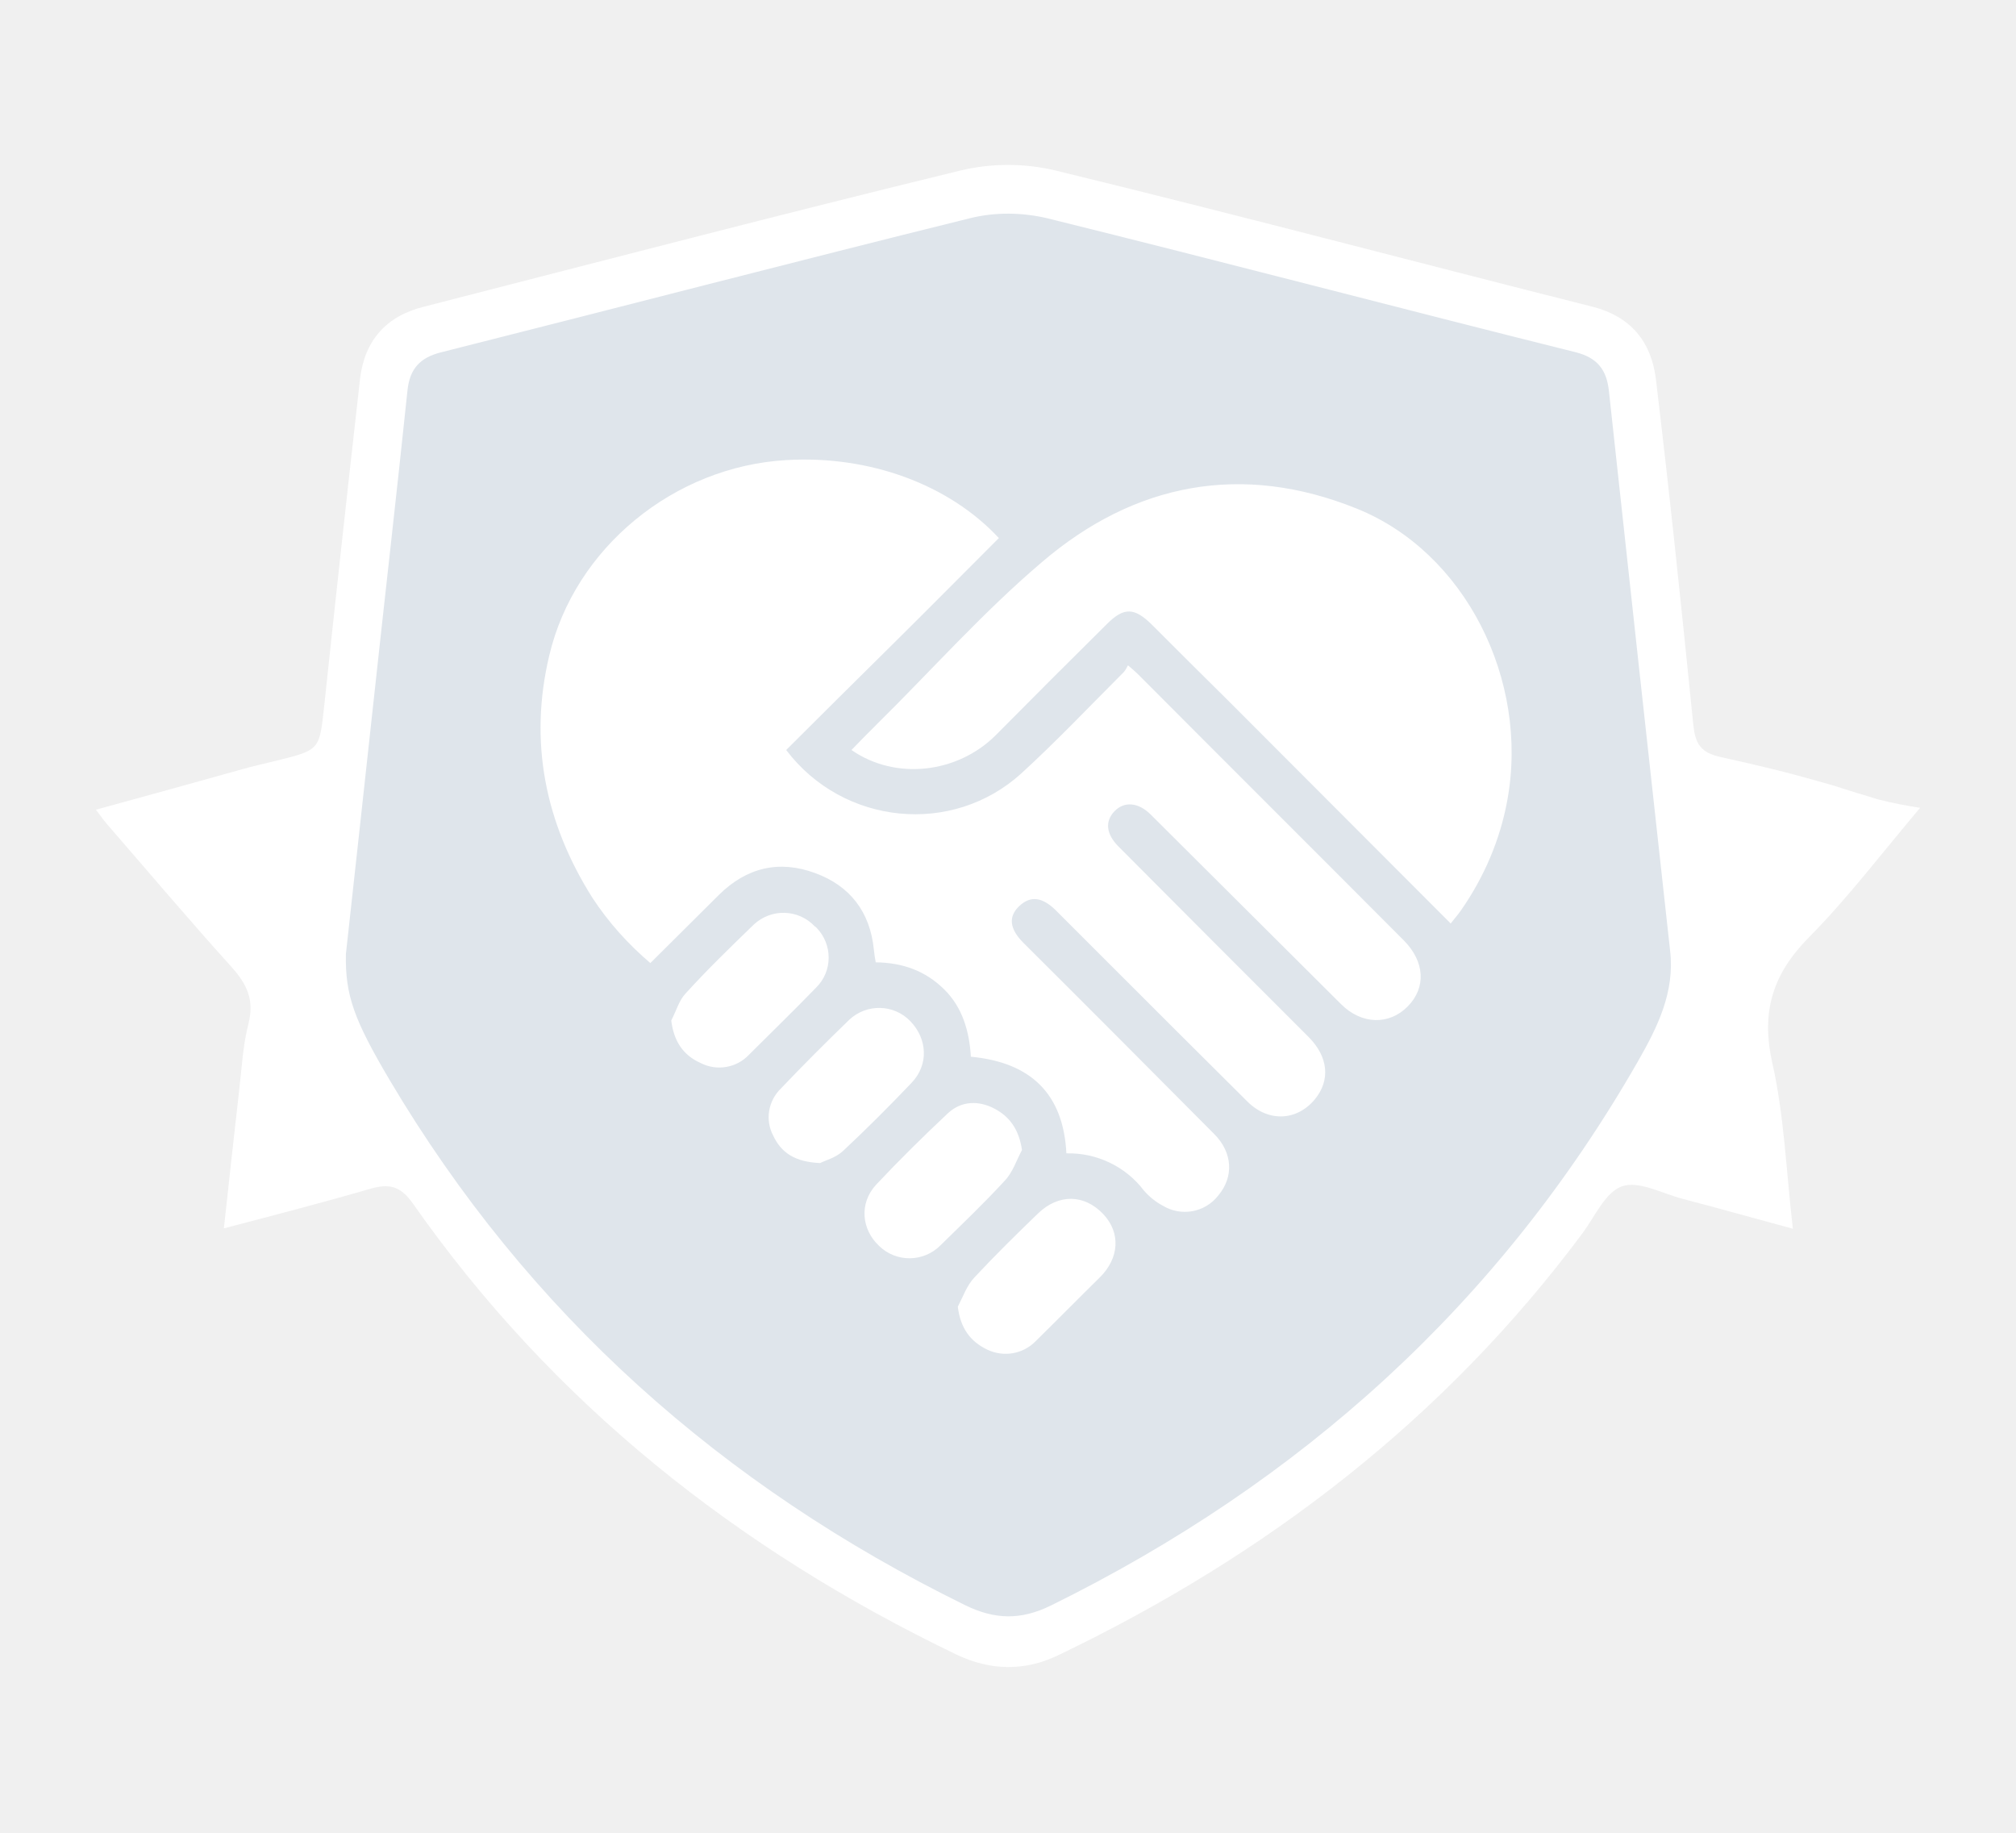
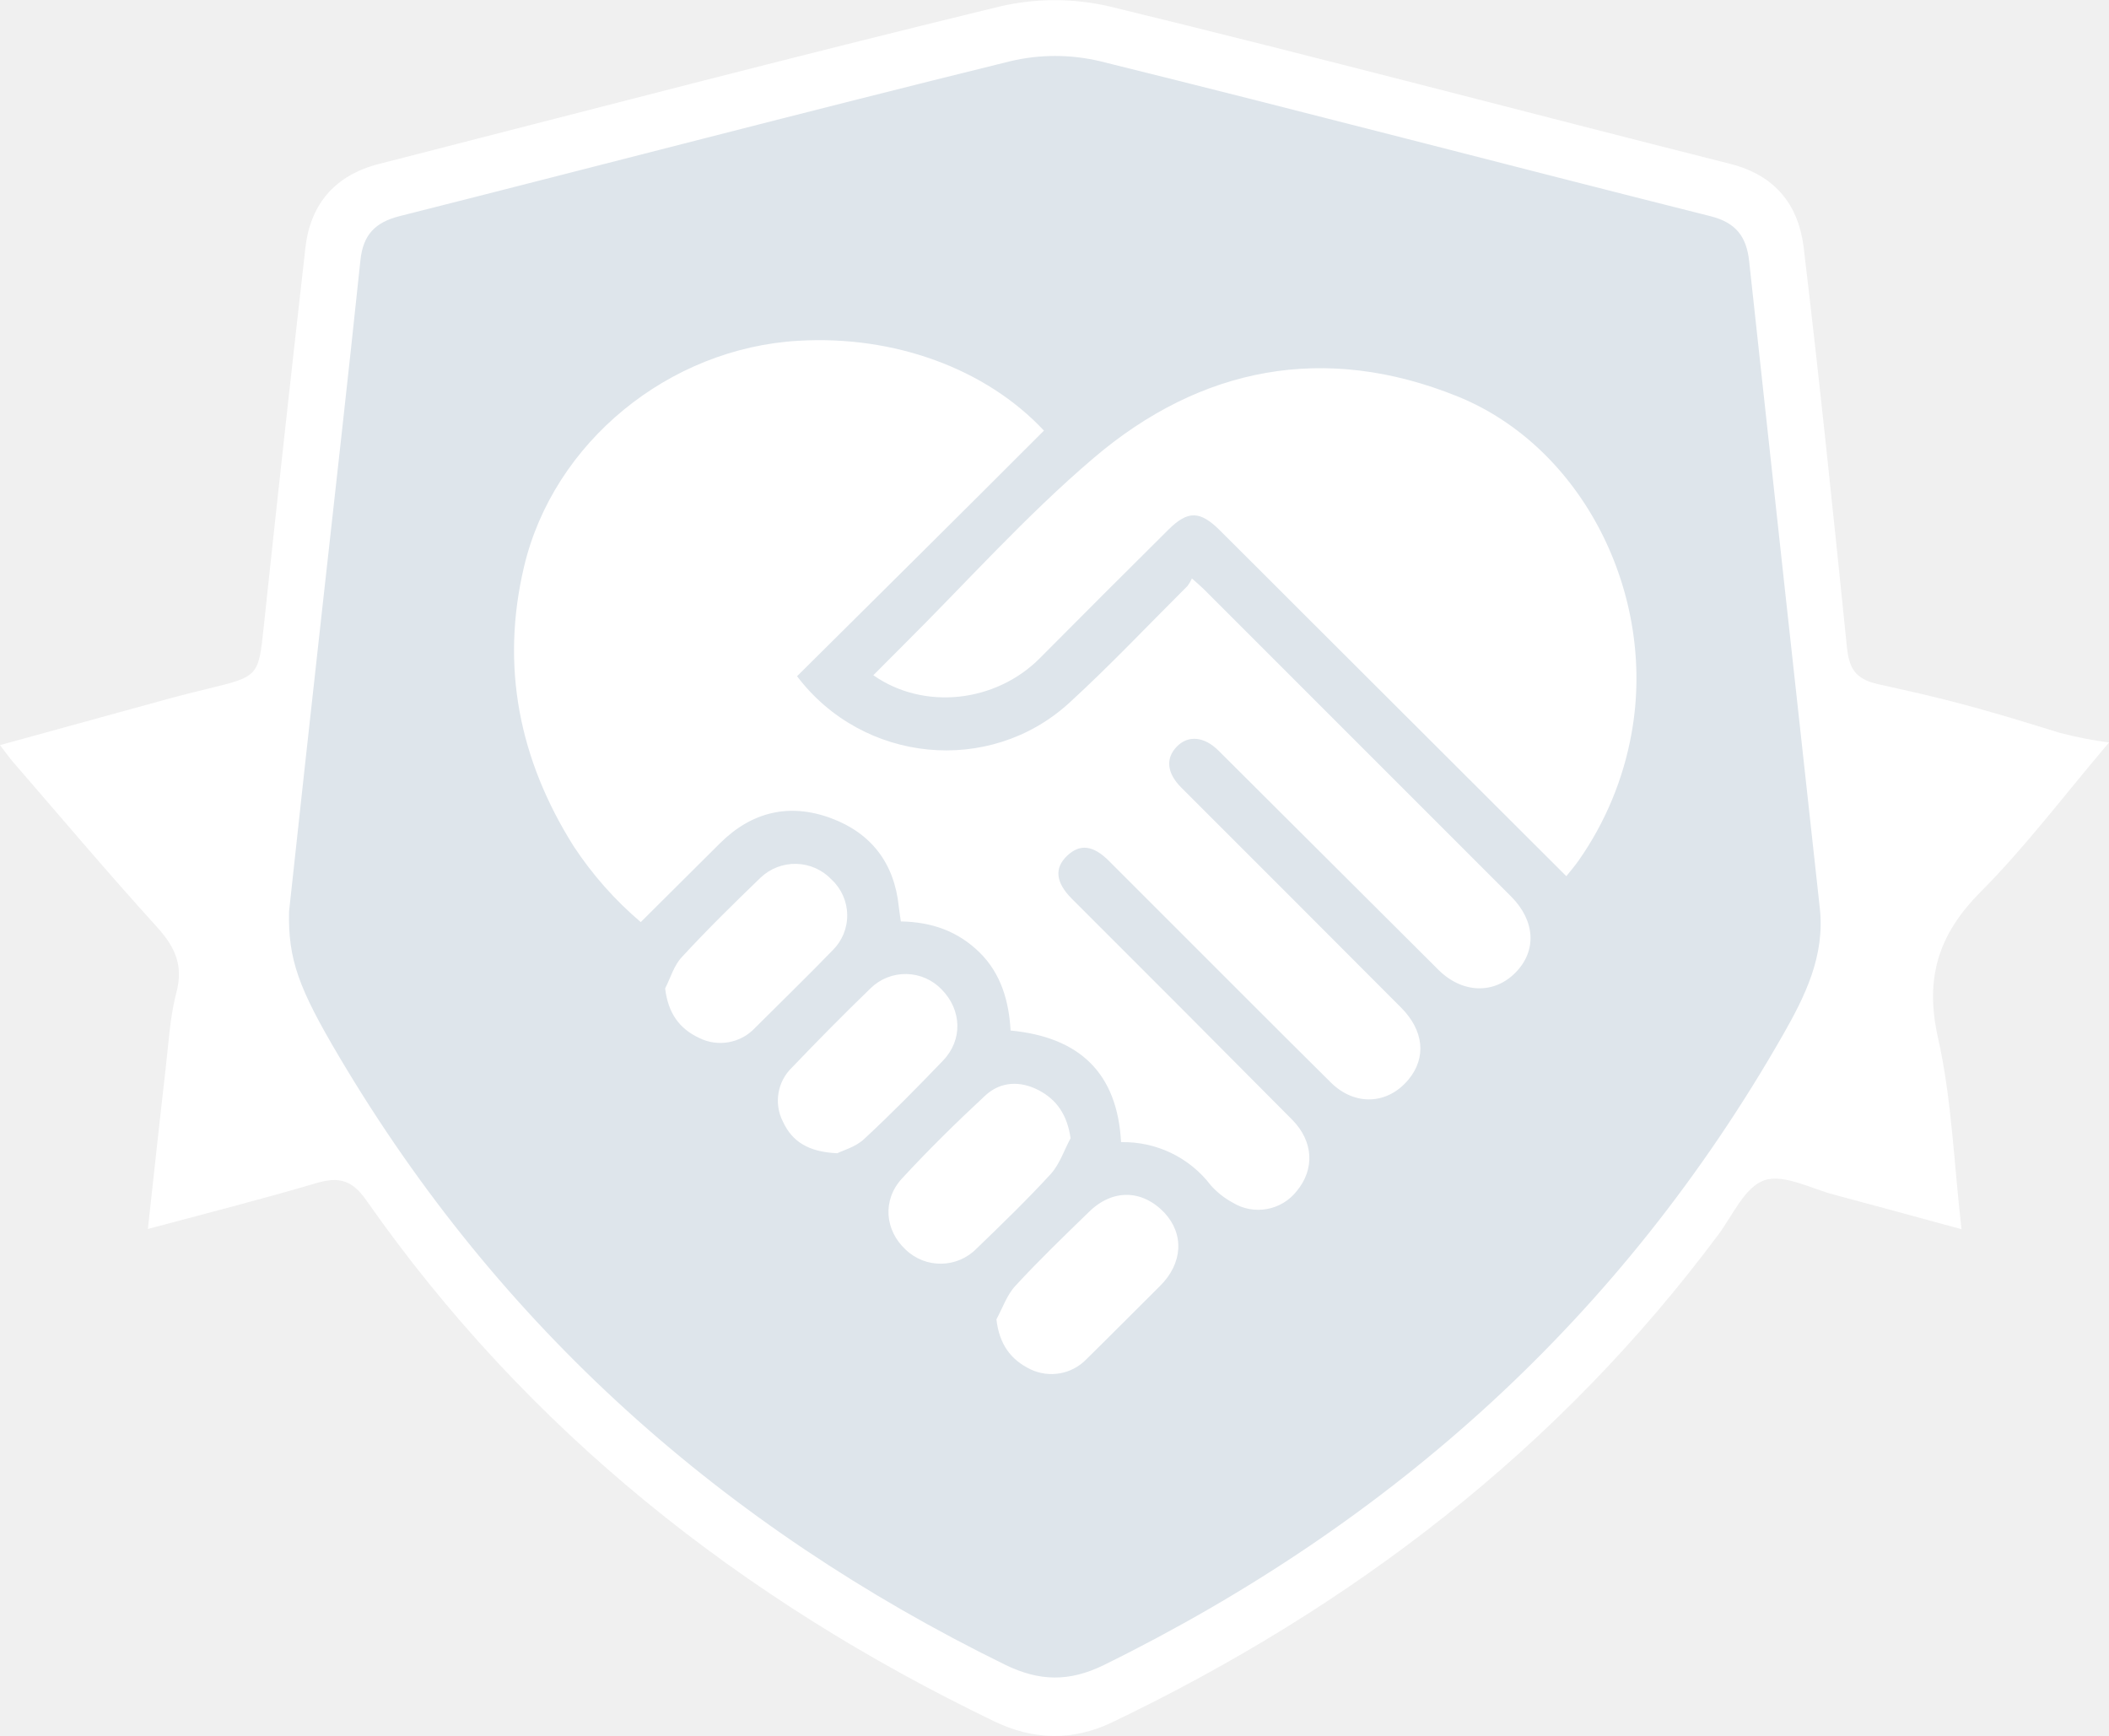
- <svg xmlns="http://www.w3.org/2000/svg" version="1.1" id="Layer_1" x="0px" y="0px" viewBox="0 0 540.3 491.1" style="enable-background:new 0 0 540.3 491.1;" xml:space="preserve">
-   <style type="text/css">
- 	.st0{opacity:0.1;fill:#4480C2;enable-background:new    ;}
- 	.st1{fill:#FFFFFF;}
- </style>
-   <polygon class="st0" points="104.1,98.1 83.4,278.5 147.8,359.4 233.7,425.9 268.3,441.7 333.9,406.6 407.6,340.8 457,259.1   444.1,180.4 431.9,95.2 273.8,49.4 " />
-   <path class="st1" d="M503.2,214.2c3.8,1,7.6,1.7,11.4,2.3c-10.4,12.3-19.4,24.2-29.7,34.6c-9.8,9.9-13,20-9.9,33.8  c3.2,14.2,3.7,29,5.5,44.4c-10.4-2.8-19.9-5.5-29.5-8c-5.4-1.4-11.7-4.9-16.2-3.4s-7.3,8-10.6,12.5  c-37.1,49.9-84.9,86.5-140.6,113.2c-9.1,4.4-18.3,4.1-27.3-0.2c-58.6-28.2-108.1-67.3-145.6-120.8c-3.3-4.7-6.3-5.5-11.5-4  c-12.7,3.7-25.5,7-39.2,10.6c1.4-12.7,2.7-24.9,4.1-37c0.7-6,1-12.1,2.5-17.9c1.6-6.3-0.4-10.5-4.5-15.1  c-11.3-12.5-22.2-25.4-33.3-38.2c-0.9-1-1.7-2.2-3.1-4c13.6-3.7,26.5-7.3,39.4-10.9c2.9-0.8,5.9-1.5,8.8-2.2  c11.9-2.9,11.7-2.9,13-14.8c3.1-29.2,6.3-58.4,9.6-87.6c1.2-10.2,7-16.8,17.1-19.3c47.9-12.3,95.8-24.8,143.8-36.5  c8.4-2,17.1-2,25.5,0c48.1,11.7,95.9,24.4,143.9,36.5c10.5,2.7,15.8,9.6,17,19.5c3.7,30.8,6.9,61.6,10,92.4c0.5,5,1.8,7.6,7.4,8.8  c12.5,2.8,18,4.1,30.4,7.7C493,211.1,503.2,214.2,503.2,214.2z M92.7,255.7c-0.2,11.1,2.2,17.6,11.7,33.7  c37.1,62.6,89.1,108.8,154.3,140.8c8,3.9,14.9,4,22.9,0.1c67-33,120.2-80.9,157.4-145.9c5.2-9.1,9.9-18.5,8.6-29.6  c-5.5-50-11-100-16.4-150c-0.6-5.6-3-8.9-8.9-10.4C375,82.6,328,70.2,280.7,58.5c-6.8-1.6-14-1.7-20.8,0  c-47.3,11.7-94.4,24-141.6,35.9c-5.7,1.4-8.5,4.4-9.1,10.3c-2.9,27.8-6.1,55.6-9.1,83.4C97.6,211,95.1,234,92.7,255.7z" />
-   <g id="E7qCRt">
-     <path class="st1" d="M267.7,144.2c-13.4-14.4-34.7-22.2-56.9-20.9c-30.1,1.7-56.8,23.5-63.6,52.4c-5.5,23.1-1.1,44.8,11.5,64.8   c4.3,6.6,9.6,12.5,15.6,17.6l18.4-18.3c7.4-7.3,16.1-9.4,25.8-5.8c9.3,3.4,14.7,10.4,15.7,20.5c0.1,1.1,0.3,2.3,0.5,3.4   c7.3,0.1,13.3,2.3,18.3,7.2s6.8,11.4,7.2,18.1c16,1.5,24.8,9.9,25.6,25.9c8.1-0.2,15.9,3.5,20.8,10c1.4,1.6,3.1,3,5,4   c4.9,3,11.3,1.9,14.9-2.7c4.2-5,3.9-11.5-1.1-16.5c-17-17.1-34-34.2-51.1-51.2c-3.8-3.8-4.1-7.1-1.1-9.9s6.1-2.4,9.7,1.1   c4.3,4.3,8.6,8.6,13,13c12.8,12.8,25.6,25.6,38.5,38.4c5.6,5.5,13.2,5.1,18-0.7c4.2-5.1,3.6-11.4-1.7-16.7c-17-17-34-34-50.9-51   c-3.4-3.4-3.7-6.8-1.1-9.5s6.4-2.4,9.7,0.9c17,16.9,34,33.9,51,50.8c5.5,5.5,12.9,5.7,17.9,0.6s4.5-12-1-17.6   c-23.7-23.8-47.5-47.5-71.2-71.3c-0.7-0.7-1.5-1.4-2.8-2.5c-0.3,0.6-0.6,1.2-1.1,1.8c-9.1,9.1-17.9,18.4-27.4,27.1   c-18.5,16.9-47.8,14-63.1-6.2c9.4-9.4,18.9-18.8,28.5-28.3S258.1,153.8,267.7,144.2z M388.8,247.5c0.9-1.2,2-2.4,2.8-3.6   c6.2-8.9,10.5-19,12.4-29.6c5.8-32.1-11.3-66.3-40.4-78c-30.7-12.4-59.5-6.9-84.3,14.3c-15.8,13.4-29.6,29-44.4,43.6   c-2.2,2.2-4.5,4.5-6.7,6.8c11.8,8.2,28.4,6.3,38.7-4c9.9-10,19.8-19.9,29.8-29.8c4.5-4.5,7.3-4.4,11.9,0.1   c6.8,6.8,13.6,13.6,20.4,20.3L388.8,247.5z M219.8,311.7c1.3-0.7,4.2-1.4,6.2-3.3c6.3-5.9,12.4-12,18.3-18.2   c4.6-4.8,4.3-11.7-0.3-16.5c-4.4-4.6-11.7-4.8-16.4-0.4c0,0-0.1,0.1-0.1,0.1c-6.2,6-12.3,12.1-18.2,18.3c-3.4,3.3-4.3,8.4-2.1,12.6   C209.4,309,213.1,311.4,219.8,311.7L219.8,311.7z M273.9,308.2c-0.8-5.4-3.2-8.9-7.4-11.1s-8.8-2.1-12.4,1.2   c-6.6,6.2-13.1,12.6-19.3,19.2c-4.6,5-3.9,12,0.8,16.4c4.6,4.5,12,4.4,16.5-0.2c5.8-5.7,11.7-11.3,17.2-17.3   C271.4,314.2,272.4,311,273.9,308.2L273.9,308.2z M256.7,350.2c0.7,5.7,3.3,9.3,7.9,11.5c4.4,2.1,9.6,1.2,13-2.3   c5.7-5.6,11.4-11.4,17.1-17c5.3-5.2,5.7-12,1-17c-5.1-5.4-12-5.5-17.5-0.2c-5.8,5.6-11.5,11.2-17,17.1   C259.1,344.5,258.1,347.5,256.7,350.2z M179.9,273.5c0.7,5.6,3.2,9.3,7.9,11.4c4.3,2.2,9.6,1.3,12.9-2.2c6-6,12.1-11.9,18-18   c4.5-4.4,4.5-11.6,0.1-16.1c-0.1-0.1-0.2-0.2-0.4-0.3c-4.4-4.7-11.7-4.9-16.4-0.5c0,0-0.1,0.1-0.1,0.1c-6.2,6-12.4,12-18.2,18.4   C182,268.1,181.2,271,179.9,273.5L179.9,273.5z" />
+ <svg xmlns="http://www.w3.org/2000/svg" viewBox="0 0 488.9 402.46">
+   <defs>
+     <style>.cls-1{fill:#4182c3;opacity:0.1;}.cls-2{fill:#fff;}</style>
+   </defs>
+   <g id="Layer_2" data-name="Layer 2">
+     <g id="Layer_1-2" data-name="Layer 1">
+       <polygon class="cls-1" points="78.4 53.79 57.64 234.17 122.06 315.03 207.95 381.6 242.6 397.34 308.15 362.27 381.87 296.42 431.26 214.83 418.38 136.06 406.21 50.92 248.03 5.12 78.4 53.79" />
+       <path class="cls-2" d="M477.46,169.89a94,94,0,0,0,11.44,2.25c-10.44,12.29-19.36,24.18-29.74,34.61-9.83,9.87-13,20-9.91,33.8,3.2,14.2,3.68,29,5.46,44.42-10.36-2.81-19.92-5.45-29.51-8-5.44-1.43-11.68-4.86-16.19-3.34s-7.27,8-10.6,12.5C361.3,336,313.52,372.57,257.82,399.29c-9.12,4.38-18.27,4.14-27.34-.23C171.93,370.87,122.37,331.79,84.9,278.25c-3.26-4.67-6.29-5.49-11.46-4C60.79,278,48,281.24,34.28,284.92c1.41-12.75,2.7-24.86,4.1-37,.7-6,1-12.11,2.53-17.91,1.64-6.28-.38-10.53-4.5-15.07C25.07,202.44,14.16,189.52,3.1,176.74c-.9-1-1.68-2.17-3.1-4,13.57-3.73,26.48-7.3,39.4-10.84,2.91-.8,5.84-1.52,8.78-2.23,11.91-2.88,11.74-2.89,13-14.75q4.66-43.8,9.63-87.58C72,47.11,77.86,40.54,87.89,38c47.92-12.27,95.78-24.8,143.84-36.49a56.11,56.11,0,0,1,25.55,0C305.33,13.2,353.16,25.88,401.13,38c10.51,2.66,15.84,9.63,17,19.46,3.68,30.76,6.85,61.57,10,92.39.51,5,1.78,7.56,7.39,8.8,12.52,2.77,18,4.07,30.36,7.7C467.32,166.75,477.46,169.89,477.46,169.89ZM67,211.4c-.2,11.06,2.16,17.61,11.71,33.73,37.11,62.61,89.1,108.85,154.25,140.79,8,3.92,14.93,4,22.88.12,67.06-33,120.16-80.85,157.37-145.93,5.23-9.14,9.87-18.48,8.65-29.57q-8.24-75-16.38-150c-.61-5.62-3-8.91-8.93-10.41C349.31,38.24,302.23,25.87,255,14.19a45.08,45.08,0,0,0-20.79,0c-47.27,11.65-94.38,24-141.59,35.92-5.7,1.44-8.46,4.36-9.07,10.25-2.91,27.81-6.07,55.59-9.14,83.38C71.86,166.71,69.34,189.71,67,211.4Z" />
+       <g id="E7qCRt">
+         <path class="cls-2" d="M242,99.83C228.55,85.44,207.27,77.7,185.11,79c-30.06,1.72-56.81,23.52-63.63,52.38-5.47,23.14-1.12,44.74,11.48,64.77a82.44,82.44,0,0,0,15.58,17.62l18.35-18.26c7.36-7.33,16.12-9.4,25.75-5.83,9.31,3.45,14.68,10.43,15.71,20.49.12,1.14.32,2.27.48,3.45,7.26.12,13.29,2.32,18.26,7.2s6.81,11.35,7.18,18.09c16,1.53,24.75,9.86,25.61,25.88a25.45,25.45,0,0,1,20.8,10,18.61,18.61,0,0,0,5.05,4,11.34,11.34,0,0,0,14.89-2.68c4.18-5.05,3.89-11.51-1.08-16.53q-25.47-25.68-51.07-51.22c-3.76-3.77-4.1-7.09-1.11-9.95s6.07-2.44,9.68,1.15q6.49,6.48,13,13c12.82,12.8,25.59,25.64,38.46,38.39,5.57,5.52,13.17,5.15,18-.66,4.23-5.1,3.58-11.41-1.73-16.72Q299.28,208,273.84,182.59c-3.35-3.35-3.68-6.75-1.07-9.47s6.35-2.44,9.72.92q25.47,25.41,50.95,50.79c5.55,5.52,12.94,5.71,17.91.62s4.51-12-1-17.56q-35.61-35.65-71.25-71.26c-.73-.73-1.53-1.39-2.79-2.52a9.23,9.23,0,0,1-1.06,1.77c-9.1,9.06-17.92,18.41-27.38,27.07-18.46,16.89-47.82,14-63.1-6.18q14.2-14.09,28.5-28.29T242,99.83Zm121.1,103.3c.94-1.18,1.95-2.34,2.83-3.6a74,74,0,0,0,12.31-29.64c5.77-32.14-11.34-66.25-40.38-78-30.71-12.4-59.47-6.88-84.32,14.28-15.75,13.4-29.63,29-44.35,43.61-2.24,2.22-4.46,4.47-6.74,6.76,11.75,8.23,28.42,6.34,38.65-4q14.84-14.94,29.77-29.76c4.5-4.46,7.31-4.4,11.89.15,6.81,6.75,13.56,13.56,20.36,20.33Zm-169,64.23c1.3-.66,4.23-1.44,6.19-3.27,6.31-5.85,12.36-12,18.33-18.22,4.6-4.79,4.34-11.74-.31-16.46a11.58,11.58,0,0,0-16.48-.31c-6.2,6-12.25,12.12-18.2,18.35A10.65,10.65,0,0,0,181.48,260C183.64,264.69,187.42,267.06,194.09,267.36Zm54.08-3.46c-.76-5.37-3.17-8.94-7.38-11.14S232,250.63,228.38,254c-6.65,6.18-13.15,12.57-19.31,19.24-4.59,5-3.93,12,.84,16.43a11.68,11.68,0,0,0,16.51-.24c5.85-5.65,11.71-11.31,17.2-17.3C245.67,269.84,246.68,266.66,248.17,263.9Zm-17.19,42c.67,5.74,3.3,9.33,7.89,11.55a11.26,11.26,0,0,0,12.95-2.32c5.73-5.63,11.38-11.34,17.08-17,5.27-5.22,5.67-12,1-17-5.15-5.39-12-5.53-17.46-.18-5.76,5.6-11.56,11.18-17,17.08C233.43,300.16,232.43,303.21,231,305.85Zm-76.79-76.69c.68,5.62,3.24,9.25,7.86,11.41A11,11,0,0,0,175,238.33c6-6,12.11-11.92,18-18a11.35,11.35,0,0,0-.22-16.41,11.62,11.62,0,0,0-16.49-.43c-6.21,6-12.34,12-18.19,18.36C156.24,223.77,155.45,226.68,154.19,229.16Z" />
+       </g>
+     </g>
  </g>
</svg>
